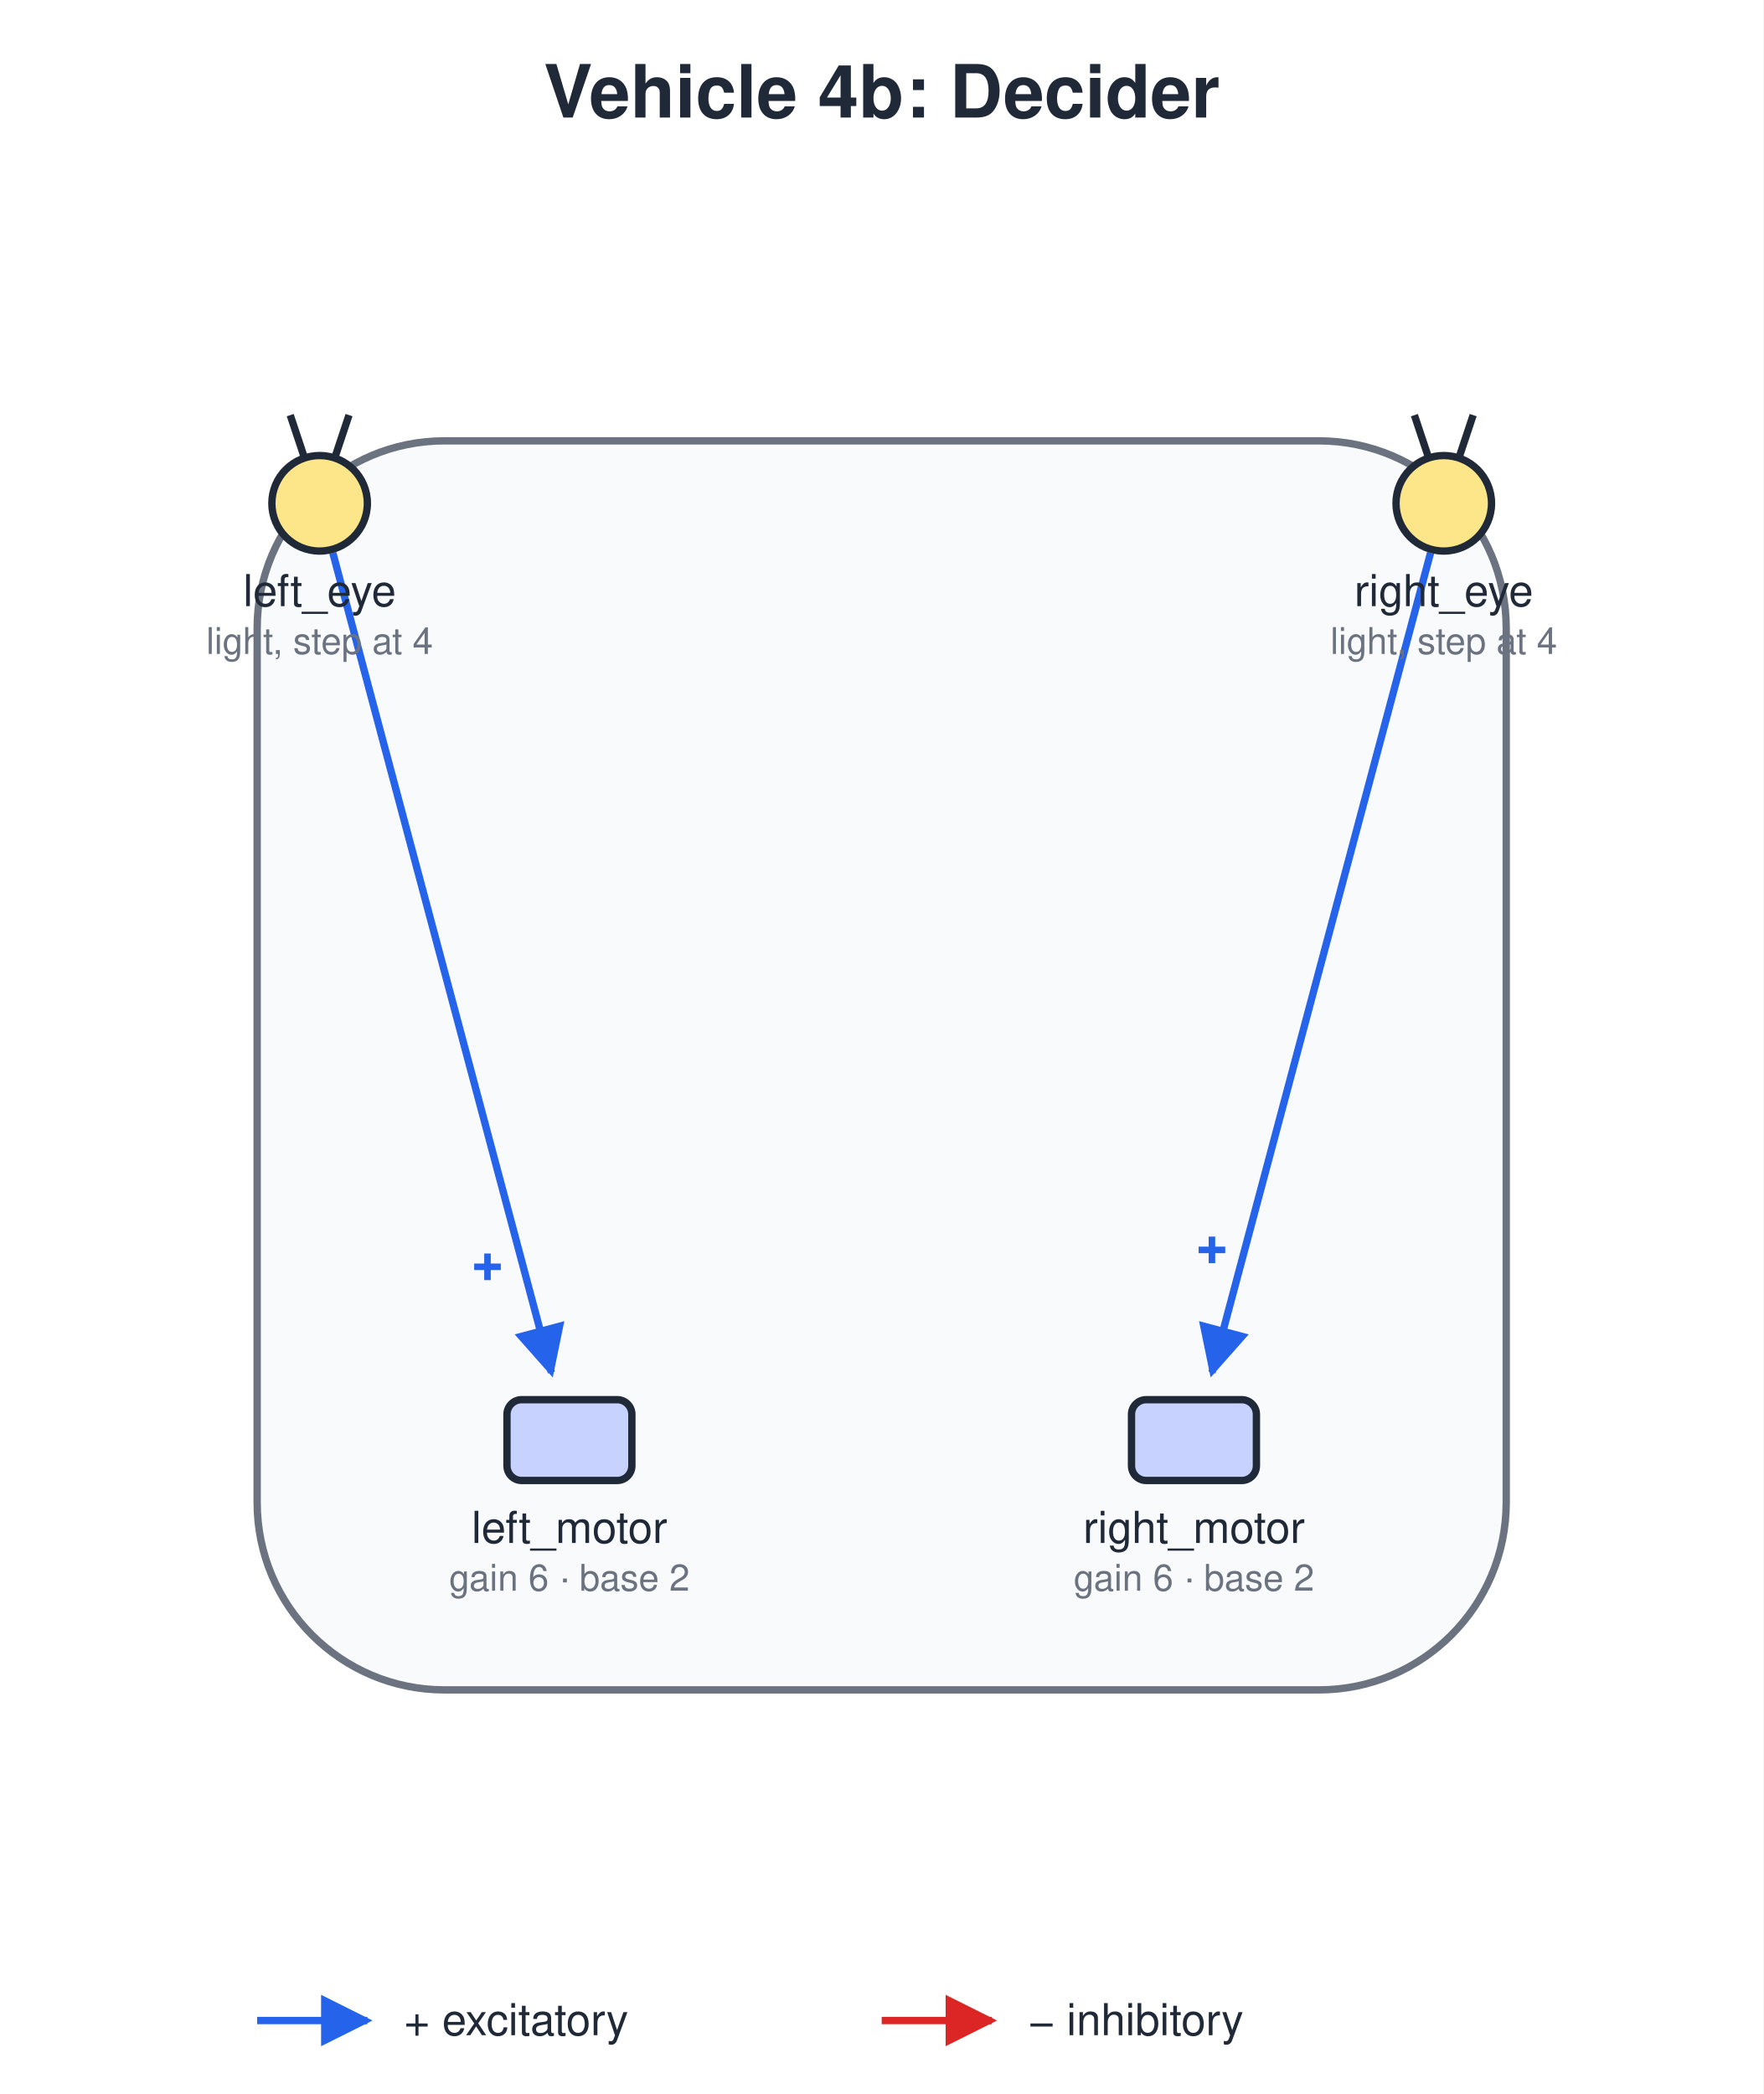
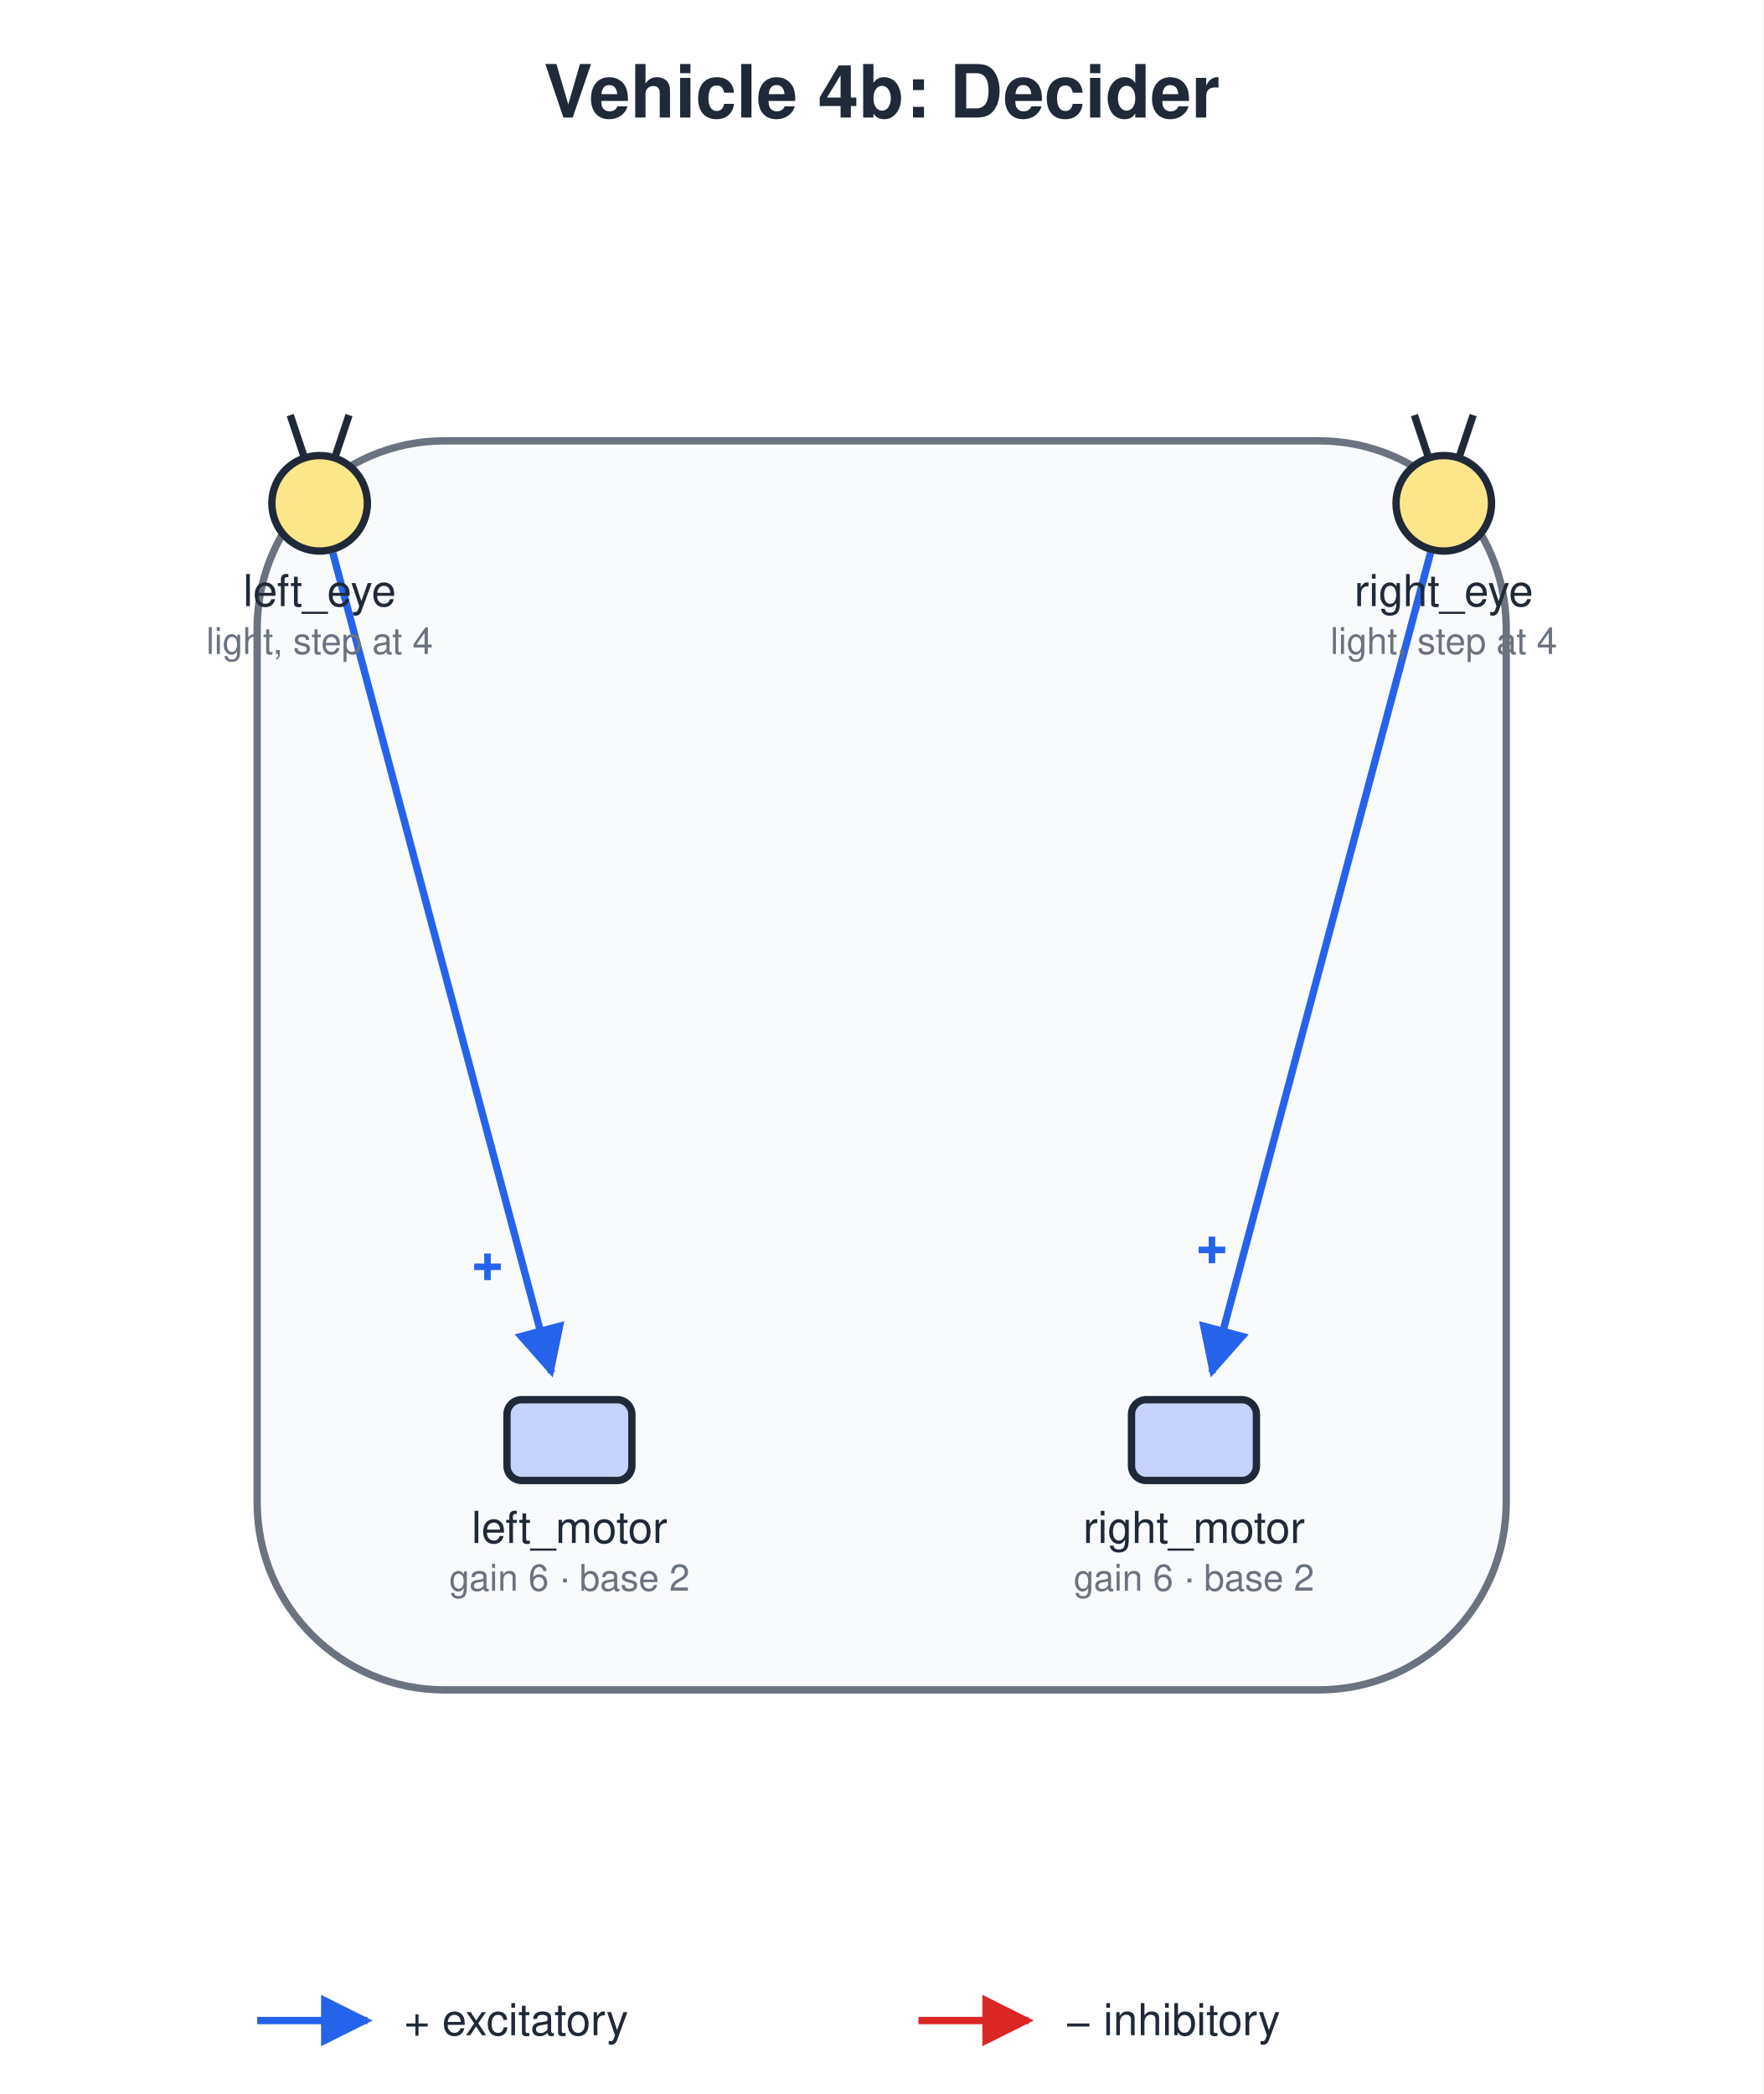
<svg xmlns="http://www.w3.org/2000/svg" width="480" height="570" viewBox="0 0 480 570" font-family="Helvetica, Arial, sans-serif">
  <defs>
-     <marker id="arrow-exc" viewBox="0 0 10 10" refX="9" refY="5" markerWidth="7" markerHeight="7" orient="auto-start-reverse">
+     <marker id="arrow-exc" viewBox="0 0 10 10" refX="9" refY="5" markerUnits="userSpaceOnUse" markerWidth="14" markerHeight="14" orient="auto-start-reverse">
      <path d="M0,0 L10,5 L0,10 z" fill="#2563eb" />
    </marker>
-     <marker id="arrow-inh" viewBox="0 0 10 10" refX="9" refY="5" markerWidth="7" markerHeight="7" orient="auto-start-reverse">
+     <marker id="arrow-inh" viewBox="0 0 10 10" refX="9" refY="5" markerUnits="userSpaceOnUse" markerWidth="14" markerHeight="14" orient="auto-start-reverse">
      <path d="M0,0 L10,5 L0,10 z" fill="#dc2626" />
    </marker>
-     <marker id="arrow-off" viewBox="0 0 10 10" refX="9" refY="5" markerWidth="7" markerHeight="7" orient="auto-start-reverse">
+     <marker id="arrow-off" viewBox="0 0 10 10" refX="9" refY="5" markerUnits="userSpaceOnUse" markerWidth="14" markerHeight="14" orient="auto-start-reverse">
      <path d="M0,0 L10,5 L0,10 z" fill="#9ca3af" />
+     </marker>
+     <marker id="arrow-learn" viewBox="0 0 10 10" refX="9" refY="5" markerUnits="userSpaceOnUse" markerWidth="14" markerHeight="14" orient="auto-start-reverse">
+       <path d="M0,0 L10,5 L0,10 z" fill="#16a34a" />
    </marker>
  </defs>
  <rect width="480" height="570" fill="white" />
  <text x="240.0" y="32" text-anchor="middle" font-size="20" font-weight="bold" fill="#1f2937">Vehicle 4b: Decider</text>
-   <rect x="70.0" y="120" width="340" height="340" rx="51.0" fill="#f9fafb" stroke="#6b7280" stroke-width="2" />
+   <rect x="70" y="120" width="340" height="340" rx="51" fill="#f9fafb" stroke="#6b7280" stroke-width="2" />
  <line x1="90.6" y1="150.5" x2="150.1" y2="373.6" stroke="#2563eb" stroke-width="2" marker-end="url(#arrow-exc)" />
  <text x="132.7" y="348.3" text-anchor="middle" font-size="15" font-weight="bold" fill="#2563eb">+</text>
  <line x1="389.4" y1="150.5" x2="329.9" y2="373.6" stroke="#2563eb" stroke-width="2" marker-end="url(#arrow-exc)" />
  <text x="329.9" y="343.7" text-anchor="middle" font-size="15" font-weight="bold" fill="#2563eb">+</text>
  <line x1="87.0" y1="137.0" x2="79.0" y2="113.0" stroke="#1f2937" stroke-width="2" />
  <line x1="87.0" y1="137.0" x2="95.0" y2="113.0" stroke="#1f2937" stroke-width="2" />
  <circle cx="87.0" cy="137.0" r="13" fill="#fde68a" stroke="#1f2937" stroke-width="2" />
  <text x="87.0" y="165.0" text-anchor="middle" font-size="12" fill="#1f2937">left_eye</text>
  <text x="87.0" y="178.0" text-anchor="middle" font-size="10" fill="#6b7280">light, step at 4</text>
  <line x1="393.0" y1="137.0" x2="385.0" y2="113.0" stroke="#1f2937" stroke-width="2" />
  <line x1="393.0" y1="137.0" x2="401.0" y2="113.0" stroke="#1f2937" stroke-width="2" />
  <circle cx="393.0" cy="137.0" r="13" fill="#fde68a" stroke="#1f2937" stroke-width="2" />
  <text x="393.0" y="165.0" text-anchor="middle" font-size="12" fill="#1f2937">right_eye</text>
  <text x="393.0" y="178.0" text-anchor="middle" font-size="10" fill="#6b7280">light, step at 4</text>
  <rect x="138.0" y="381.0" width="34" height="22" rx="4" fill="#c7d2fe" stroke="#1f2937" stroke-width="2" />
  <text x="155.0" y="420.0" text-anchor="middle" font-size="12" fill="#1f2937">left_motor</text>
  <text x="155.0" y="433.0" text-anchor="middle" font-size="10" fill="#6b7280">gain 6 · base 2</text>
  <rect x="308.0" y="381.0" width="34" height="22" rx="4" fill="#c7d2fe" stroke="#1f2937" stroke-width="2" />
  <text x="325.0" y="420.0" text-anchor="middle" font-size="12" fill="#1f2937">right_motor</text>
  <text x="325.0" y="433.0" text-anchor="middle" font-size="10" fill="#6b7280">gain 6 · base 2</text>
  <line x1="70" y1="550.0" x2="100" y2="550.0" stroke="#2563eb" stroke-width="2" marker-end="url(#arrow-exc)" />
  <text x="110" y="554.0" font-size="12" fill="#1f2937">+ excitatory</text>
-   <line x1="240" y1="550.0" x2="270" y2="550.0" stroke="#dc2626" stroke-width="2" marker-end="url(#arrow-inh)" />
-   <text x="280" y="554.0" font-size="12" fill="#1f2937">− inhibitory</text>
+   <line x1="250" y1="550.0" x2="280" y2="550.0" stroke="#dc2626" stroke-width="2" marker-end="url(#arrow-inh)" />
+   <text x="290" y="554.0" font-size="12" fill="#1f2937">− inhibitory</text>
</svg>
